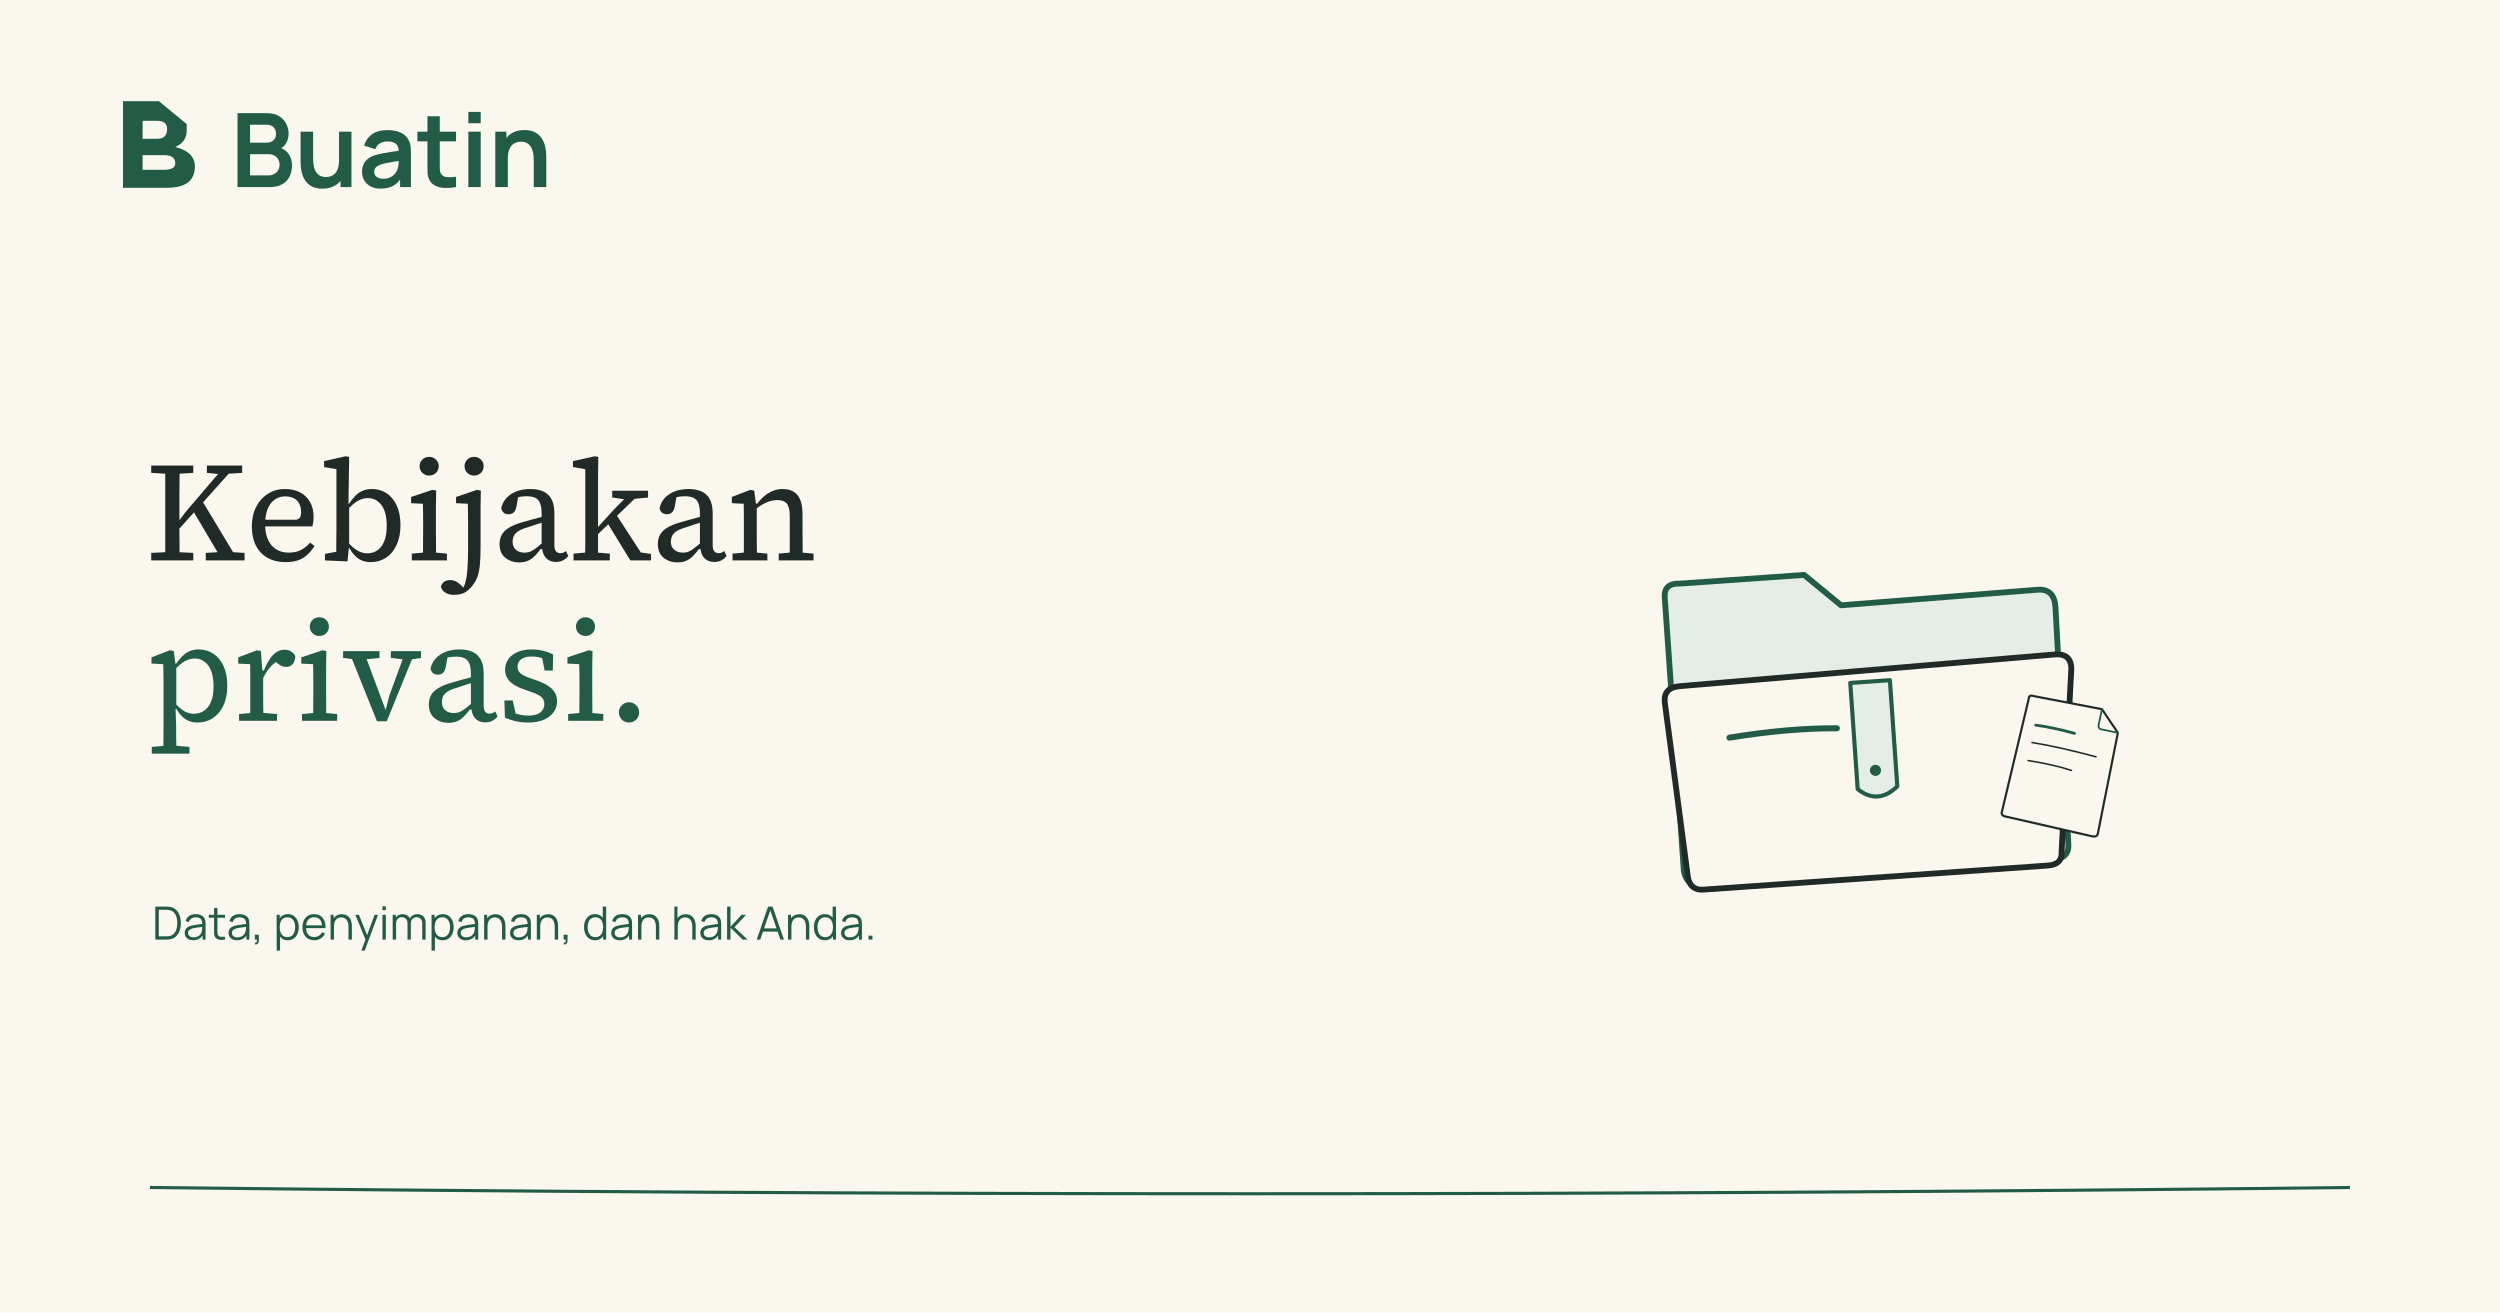
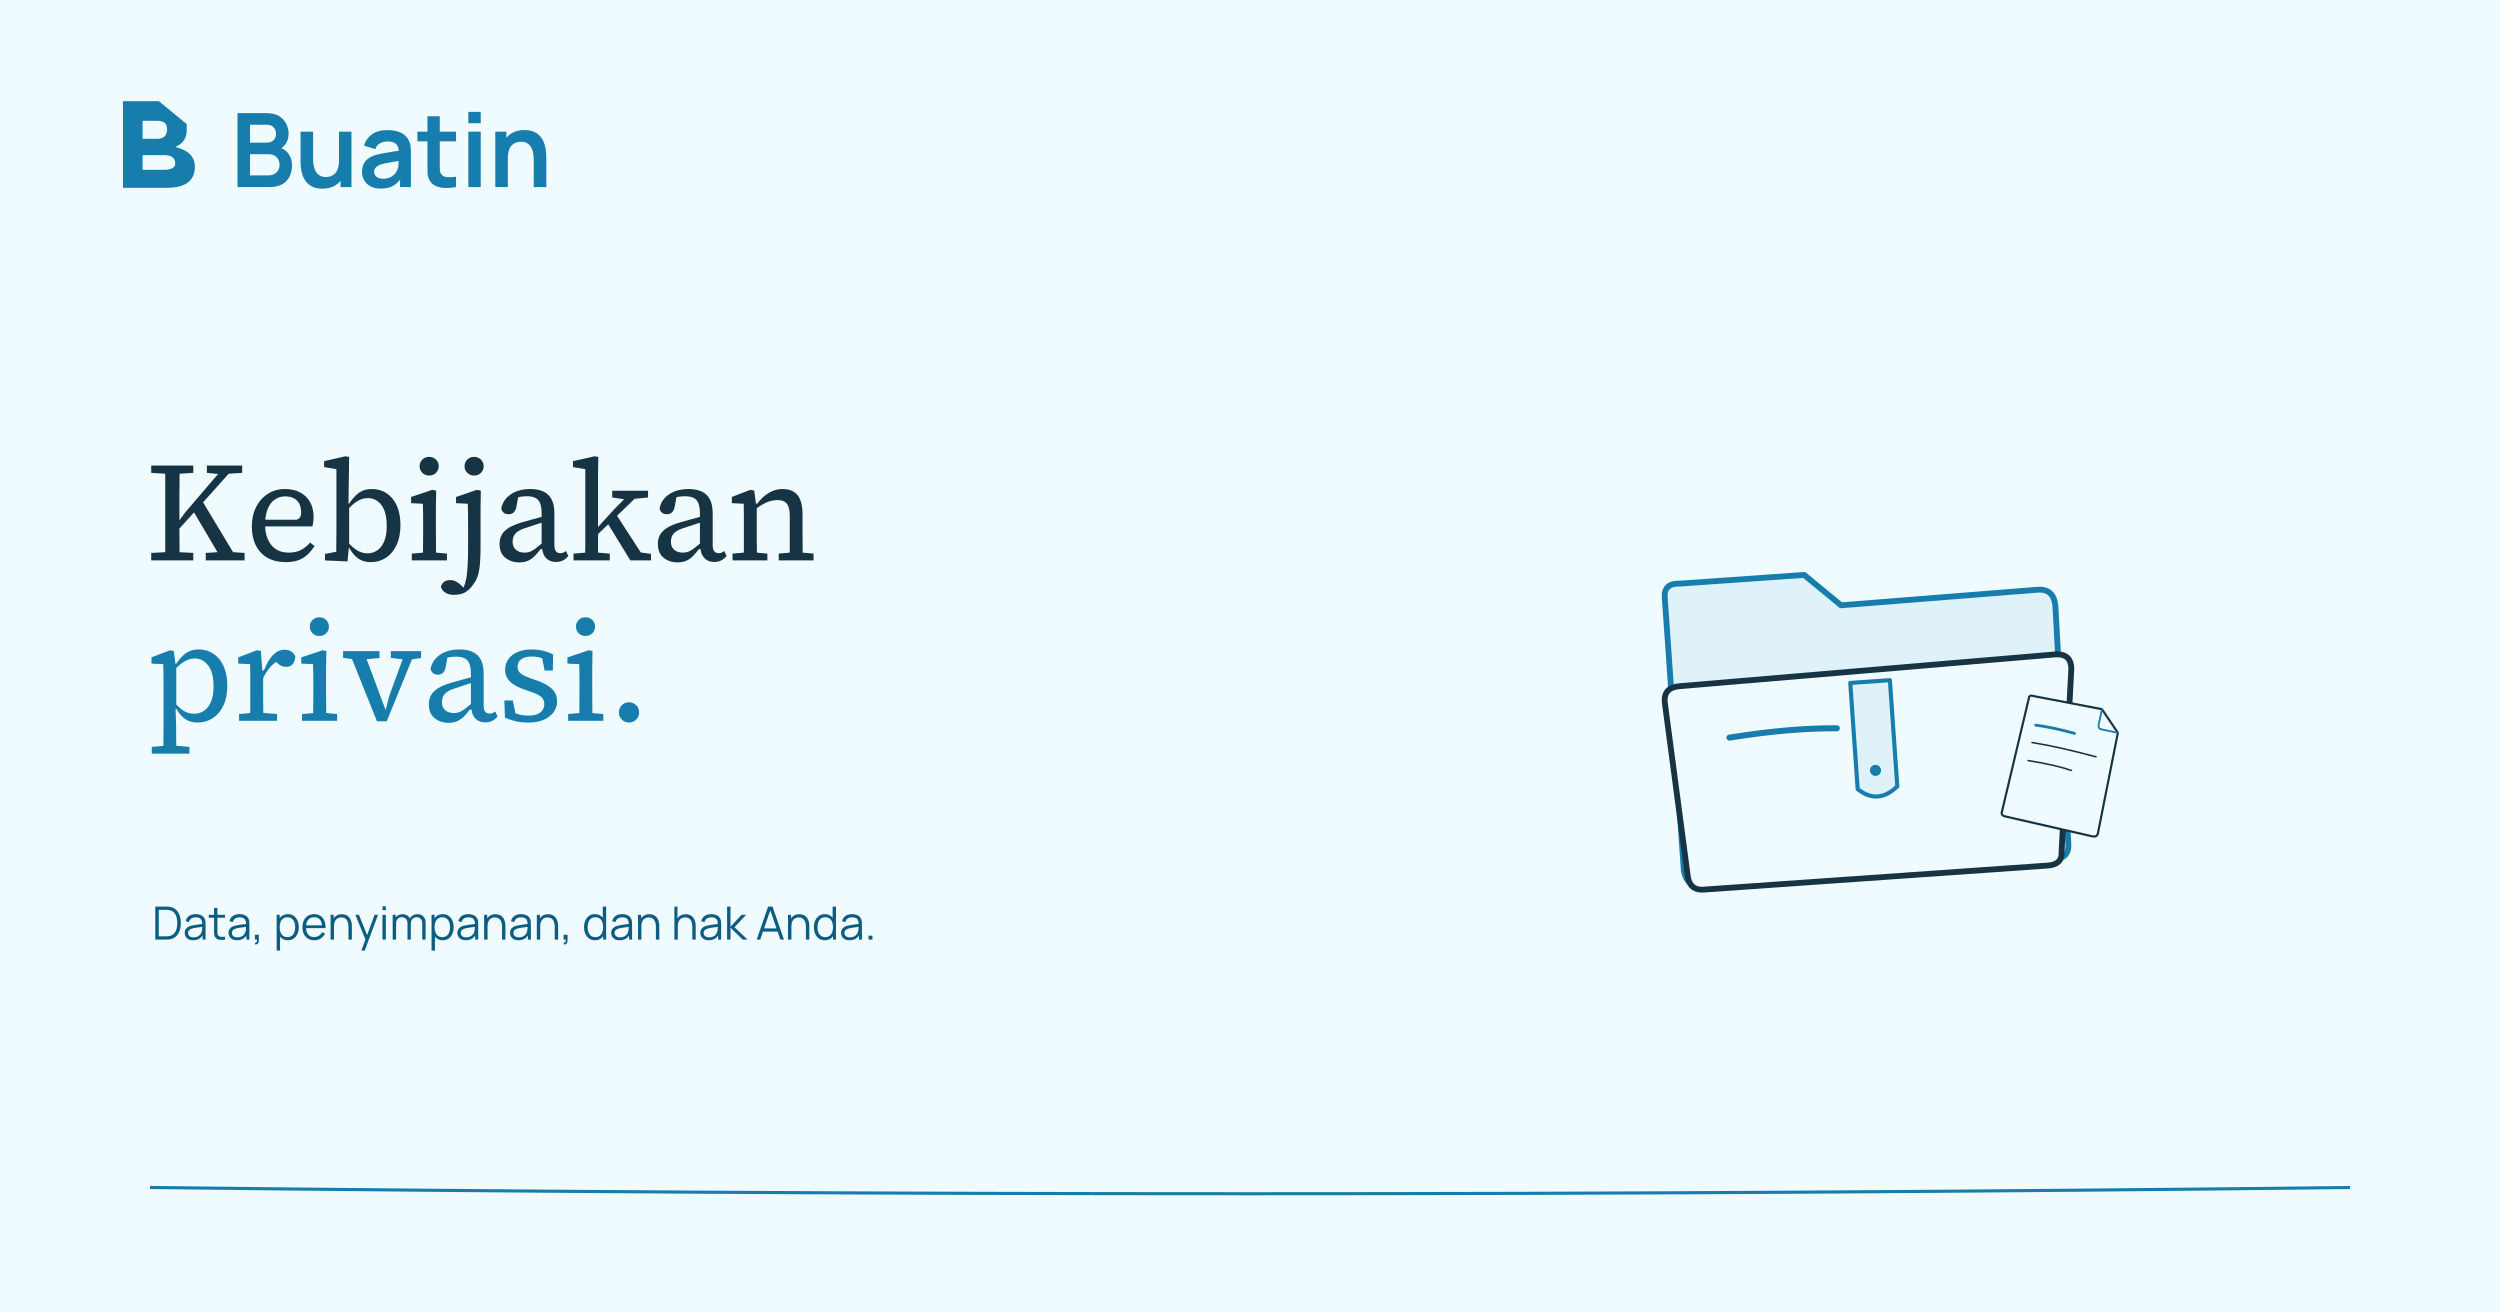
<svg xmlns="http://www.w3.org/2000/svg" width="1200" height="630" viewBox="0 0 1200 630" role="img" aria-labelledby="title">
-   <path fill="#faf7ef" d="M0 0H1200V630H0Z" />
+   <path fill="#f0fbff" d="M0 0H1200V630H0Z" />
  <g transform="translate(40 31) scale(0.56) rotate(0)">
    <g transform="translate(20 23) scale(1.4) rotate(0)">
-       <path d="M10 6H32L49 20V24Q49 31 42 34Q54 37 54 46Q54 59 37 59H10ZM22 18V29H31Q37 29 37 23Q37 18 31 18ZM22 39V48H35Q42 48 42 44Q42 39 35 39Z" fill="#235c46" fill-rule="evenodd" />
+       <path d="M10 6H32L49 20V24Q49 31 42 34Q54 37 54 46Q54 59 37 59H10ZM22 18V29H31Q37 29 37 23Q37 18 31 18ZM22 39V48H35Q42 48 42 44Q42 39 35 39Z" fill="#167dad" fill-rule="evenodd" />
    </g>
-     <g fill="#235c46">
+     <g fill="#167dad">
      <g transform="translate(126 105) scale(0.044 -0.044)">
        <path d="M140 0L140 1440L711 1440Q857 1440 950.5 1381.5Q1044 1323 1089.5 1232Q1135 1141 1135 1044Q1135 925 1079 842Q1043 790 992 759Q1079 723 1132 651Q1202 553 1202 428Q1202 300 1153 204Q1104 108 1007.5 54Q911 0 769 0ZM384 227L739 227Q802 227 852 252.5Q902 278 930.5 324.5Q959 371 959 435Q959 493 934 539Q909 585 861 612.5Q813 640 746 640L384 640ZM384 865L708 865Q760 865 801 885Q842 905 866 944Q890 983 890 1040Q890 1115 842 1165Q794 1215 708 1215L384 1215Z" />
      </g>
      <g transform="translate(180.928 105) scale(0.044 -0.044)">
        <path d="M545 -31Q425 -31 347 9Q269 49 223 111Q177 173 155 243Q133 313 126.5 375.5Q120 438 120 477L120 1080L364 1080L364 560Q364 510 371 447.5Q378 385 403.5 327.5Q429 270 479.5 233Q530 196 616 196Q662 196 707 211Q752 226 788.5 262.5Q825 299 847 363Q869 427 869 525L869 1080L1111 1080L1111 0L898 0L898 120Q857 71 801 36Q697 -31 545 -31Z" />
      </g>
      <g transform="translate(235.372 105) scale(0.044 -0.044)">
        <path d="M442 -30Q325 -30 244 14.5Q163 59 121.5 133Q80 207 80 296Q80 374 106 436.5Q132 499 186 544.5Q240 590 326 619Q391 640 478.5 657Q566 674 669 689Q730 697 796 707Q789 792 747 836Q696 889 575 889Q502 889 434 855Q366 821 339 738L119 807Q159 944 271.5 1027Q384 1110 575 1110Q719 1110 828.5 1063Q938 1016 991 909Q1020 852 1026 792.5Q1032 733 1032 663L1032 0L821 0L821 145Q760 66 686 25Q588 -30 442 -30ZM490 162Q572 162 630 191Q688 220 722.5 262Q757 304 769 341Q788 387 791 447Q792 482 793 509Q730 499 680 491Q602 478 546 466.5Q490 455 447 441Q405 426 376 406Q347 386 331.5 360Q316 334 316 299Q316 259 336 228.5Q356 198 394.5 180Q433 162 490 162Z" />
      </g>
      <g transform="translate(285.46 105) scale(0.044 -0.044)">
        <path d="M773 0Q666 -20 563.5 -17.5Q461 -15 380 20.5Q299 56 257 133Q220 203 218 276Q216 349 216 441L216 891L20 891L20 1080L216 1080L216 1380L456 1380L456 1080L773 1080L773 891L456 891L456 455Q456 390 457.5 341Q459 292 478 261Q514 201 593 194Q672 187 773 202Z" />
      </g>
      <g transform="translate(322.964 105) scale(0.044 -0.044)">
        <path d="M160 1244L160 1465L401 1465L401 1244ZM160 0L160 1080L401 1080L401 0Z" />
      </g>
      <g transform="translate(347.048 105) scale(0.044 -0.044)">
        <path d="M887 0L887 520Q887 571 880 633Q873 695 847.5 752.5Q822 810 771.5 847Q721 884 635 884Q589 884 544 869Q499 854 462.5 817.5Q426 781 404 717.5Q382 654 382 555L382 0L138 0L138 1080L353 1080L353 960Q394 1009 450 1045Q554 1111 706 1111Q826 1111 904 1071Q982 1031 1028 969Q1074 907 1096 837Q1118 767 1124.5 704.5Q1131 642 1131 603L1131 0Z" />
      </g>
    </g>
  </g>
-   <g fill="#202b27">
+   <g fill="#173444">
    <g transform="translate(70 269) scale(0.068 -0.068)">
      <path d="M38 0L38 53L137 58Q137 81 137 104L137 567Q137 590 137 612L38 618L38 670L335 670L335 618L238 612Q238 590 238 568Q237 516 237 464L237 284L283 345L510 610L431 618L431 670L680 670L680 618L585 612L404 410L616 58L697 53L697 0L423 0L423 53L506 58L340 339L237 225L237 201Q237 154 238 103Q238 81 238 58L335 53L335 0Z" />
    </g>
    <g transform="translate(117.68 269) scale(0.068 -0.068)">
      <path d="M286 -12Q211 -12 157.5 18.5Q104 49 75.5 105.5Q47 162 47 239Q47 317 77 376.5Q107 436 160 470Q213 504 281 504Q342 504 387 480.5Q432 457 457.5 413Q483 369 483 308Q483 289 480.5 270.5Q478 252 475 240L141 240Q143 185 162 145Q182 101 219.5 78Q257 55 307 55Q360 55 395.5 74.5Q431 94 459 126L490 101Q468 68 441 42Q414 16 377 2Q340 -12 286 -12ZM142 287L362 287Q383 294 389 307Q395 320 395 337Q395 376 381.5 401.5Q368 427 342.5 439.5Q317 452 281 452Q243 452 211 431Q179 410 160 366Q146 333 142 287Z" />
    </g>
    <g transform="translate(153.324 269) scale(0.068 -0.068)">
      <path d="M39 0L39 46L119 61L119 113Q119 139 119.5 165.5Q120 192 120 215L120 644L33 659L33 701L183 735L210 731L208 604L205 400L209 400Q230 432 253 455.5Q276 479 304.5 491.5Q333 504 371 504Q428 504 473.5 474.5Q519 445 545.5 388Q572 331 572 249Q572 168 544.5 109Q517 50 470 19Q423 -12 363 -12Q327 -12 299.5 -0.5Q272 11 250 34Q228 57 208 91L208 91L198 -7ZM210 118Q234 92 257 77Q295 50 339 50Q377 50 408 70.5Q439 91 457 134Q475 177 475 243Q475 342 437.5 391Q400 440 342 440Q315 440 289 429Q263 418 236 395Q224 384 210 371Z" />
    </g>
    <g transform="translate(194.816 269) scale(0.068 -0.068)">
      <path d="M42 0L42 48L121 55Q121 61 121 67Q121 104 121.5 143Q122 182 122 215L122 267Q122 305 121.5 336Q121 367 120 400L37 404L37 448L186 498L214 493L212 371L212 215Q212 182 212.5 143Q213 104 213 67Q213 61 213 55L290 48L290 0ZM164 599Q136 599 116.5 618Q97 637 97 665Q97 693 116.5 712Q136 731 164 731Q193 731 212.5 712Q232 693 232 665Q232 637 212.5 618Q193 599 164 599Z" />
    </g>
    <g transform="translate(216.588 269) scale(0.068 -0.068)">
      <path d="M20 -243Q-11 -243 -30.5 -233.5Q-50 -224 -60.5 -210.5Q-71 -197 -73 -186Q-67 -165 -51.5 -152Q-36 -139 -8 -139Q17 -139 35.5 -149.5Q54 -160 70 -176L86 -192Q89 -187 91 -181Q97 -169 102 -145Q108 -125 111.5 -92.5Q115 -60 117 -13Q119 34 119 99L119 267Q119 305 118.5 336Q118 367 117 400L34 404L34 448L181 498L209 493L207 371L207 98Q207 28 203 -22Q199 -72 188 -107Q177 -142 156 -169Q133 -203 102 -223Q71 -243 20 -243ZM161 599Q133 599 113.5 618Q94 637 94 665Q94 693 113.5 712Q133 731 161 731Q190 731 209.5 712Q229 693 229 665Q229 637 209.5 618Q190 599 161 599Z" />
    </g>
    <g transform="translate(236.592 269) scale(0.068 -0.068)">
      <path d="M185 -14Q128 -14 87.5 19Q47 52 47 116Q47 153 62.5 181Q78 209 113.5 231Q149 253 210 270Q239 279 267.5 286.5Q296 294 325 302Q334 305 344 307L344 331Q344 377 333 404Q322 431 298.5 442Q275 453 239 453Q214 453 191 449Q185 448 178 446L167 384Q162 354 148 340Q134 326 111 326Q87 326 74.5 338.5Q62 351 59 368Q72 430 127 467Q182 504 265 504Q317 504 355 487Q393 470 413.5 432.5Q434 395 434 331L434 109Q434 78 445 64.5Q456 51 476 51Q489 51 498.5 55.5Q508 60 516 66L532 31Q517 12 495.5 0.5Q474 -11 444 -11Q401 -11 375 17Q353 40 348 80L337 80Q317 54 296.5 32.5Q276 11 249.5 -1.5Q223 -14 185 -14ZM344 266Q327 260 309 255Q273 243 237 231Q196 219 175 203.5Q154 188 146.5 170.5Q139 153 139 133Q139 96 162 75.5Q185 55 223 55Q248 55 268 64Q288 73 311 92Q326 103 344 119Z" />
    </g>
    <g transform="translate(272.78 269) scale(0.068 -0.068)">
      <path d="M37 0L37 48L119 55Q119 81 120 108Q120 135 120 162L120 644L33 659L33 701L185 735L212 731L210 604L210 236L325 362L394 432L310 444L310 492L563 492L563 444L468 435L344 315L512 56L584 46L584 0L438 0L282 255L210 186L210 108Q210 81 210 55L293 48L293 0Z" />
    </g>
    <g transform="translate(312.572 269) scale(0.068 -0.068)">
      <path d="M185 -14Q128 -14 87.5 19Q47 52 47 116Q47 153 62.5 181Q78 209 113.5 231Q149 253 210 270Q239 279 267.5 286.5Q296 294 325 302Q334 305 344 307L344 331Q344 377 333 404Q322 431 298.5 442Q275 453 239 453Q214 453 191 449Q185 448 178 446L167 384Q162 354 148 340Q134 326 111 326Q87 326 74.5 338.5Q62 351 59 368Q72 430 127 467Q182 504 265 504Q317 504 355 487Q393 470 413.5 432.5Q434 395 434 331L434 109Q434 78 445 64.5Q456 51 476 51Q489 51 498.5 55.5Q508 60 516 66L532 31Q517 12 495.5 0.5Q474 -11 444 -11Q401 -11 375 17Q353 40 348 80L337 80Q317 54 296.5 32.5Q276 11 249.5 -1.5Q223 -14 185 -14ZM344 266Q327 260 309 255Q273 243 237 231Q196 219 175 203.5Q154 188 146.5 170.5Q139 153 139 133Q139 96 162 75.5Q185 55 223 55Q248 55 268 64Q288 73 311 92Q326 103 344 119Z" />
    </g>
    <g transform="translate(348.76 269) scale(0.068 -0.068)">
      <path d="M42 0L42 48L121 55Q121 61 122 67Q122 104 122 143L122 315Q122 337 121.5 357.5Q121 378 121 400L37 404L37 448L167 498L195 493L207 401L217 401Q238 430 265 453Q292 476 325 490Q358 504 394 504Q466 504 501 460.5Q536 417 536 328L536 215Q536 181 536.5 142.5Q537 104 537 67Q537 61 537 55L614 48L614 0L368 0L368 48L445 55Q445 61 446 67Q446 104 446 143L446 312Q446 375 425.5 400.5Q405 426 359 426Q333 426 307 418.5Q281 411 255 396Q234 384 213 368L213 143Q213 104 214 67Q214 61 214 55L288 48L288 0Z" />
    </g>
  </g>
-   <g fill="#235c46">
+   <g fill="#167dad">
    <g transform="translate(70 346) scale(0.068 -0.068)">
      <path d="M42 -232L42 -184L124 -177Q124 -172 124 -166Q124 -134 124.5 -101.5Q125 -69 125 -36L125 267Q125 293 124.5 315Q124 337 124 357.5Q124 378 123 400L40 404L40 448L170 498L197 493L209 403L214 403Q235 434 257.5 456.5Q280 479 308.5 491.5Q337 504 374 504Q431 504 476.5 474Q522 444 548.5 387Q575 330 575 248Q575 166 547.5 108Q520 50 473 19Q426 -12 366 -12Q331 -12 304 -1Q277 10 255 32Q233 54 214 86L213 86L210 84L214 -44L214 -106Q214 -138 215 -169Q215 -173 215 -176L308 -184L308 -232ZM215 115Q237 92 258 77Q295 50 340 50Q379 50 410 70.5Q441 91 459.5 133.5Q478 176 478 242Q478 341 440.5 390.5Q403 440 346 440Q318 440 292 429Q266 418 239 395Q227 385 215 373Z" />
    </g>
    <g transform="translate(111.696 346) scale(0.068 -0.068)">
      <path d="M45 0L45 48L123 55Q123 61 124 67Q124 104 124 143L124 315Q124 337 123.5 357.5Q123 378 123 400L39 404L39 448L171 498L199 493L209 357L215 356L215 355L220 355Q238 400 259.5 433Q281 466 307.5 484Q334 502 366 502Q396 502 415.5 487.5Q435 473 442 456Q441 425 425.5 403Q410 381 377 381Q356 381 340.5 389.5Q325 398 312 410L306 416Q279 397 259 372Q233 340 215 302L215 143Q215 104 216 67Q216 61 216 56L313 48L313 0Z" />
    </g>
    <g transform="translate(142.104 346) scale(0.068 -0.068)">
      <path d="M42 0L42 48L121 55Q121 61 121 67Q121 104 121.5 143Q122 182 122 215L122 267Q122 305 121.5 336Q121 367 120 400L37 404L37 448L186 498L214 493L212 371L212 215Q212 182 212.5 143Q213 104 213 67Q213 61 213 55L290 48L290 0ZM164 599Q136 599 116.5 618Q97 637 97 665Q97 693 116.5 712Q136 731 164 731Q193 731 212.5 712Q232 693 232 665Q232 637 212.5 618Q193 599 164 599Z" />
    </g>
    <g transform="translate(163.876 346) scale(0.068 -0.068)">
      <path d="M251 -3L75 436L12 444L12 492L269 492L269 444L178 435L312 76L339 180L432 434L349 444L349 492L562 492L562 444L498 434L320 -3Z" />
    </g>
    <g transform="translate(202.648 346) scale(0.068 -0.068)">
      <path d="M185 -14Q128 -14 87.5 19Q47 52 47 116Q47 153 62.5 181Q78 209 113.5 231Q149 253 210 270Q239 279 267.5 286.5Q296 294 325 302Q334 305 344 307L344 331Q344 377 333 404Q322 431 298.5 442Q275 453 239 453Q214 453 191 449Q185 448 178 446L167 384Q162 354 148 340Q134 326 111 326Q87 326 74.5 338.5Q62 351 59 368Q72 430 127 467Q182 504 265 504Q317 504 355 487Q393 470 413.5 432.5Q434 395 434 331L434 109Q434 78 445 64.5Q456 51 476 51Q489 51 498.5 55.5Q508 60 516 66L532 31Q517 12 495.5 0.5Q474 -11 444 -11Q401 -11 375 17Q353 40 348 80L337 80Q317 54 296.5 32.5Q276 11 249.5 -1.5Q223 -14 185 -14ZM344 266Q327 260 309 255Q273 243 237 231Q196 219 175 203.5Q154 188 146.5 170.5Q139 153 139 133Q139 96 162 75.5Q185 55 223 55Q248 55 268 64Q288 73 311 92Q326 103 344 119Z" />
    </g>
    <g transform="translate(238.836 346) scale(0.068 -0.068)">
      <path d="M217 -12Q167 -12 126 -2.5Q85 7 52 23L48 144L107 144L127 52Q135 49 144 47Q178 37 218 37Q258 37 282.5 48Q307 59 318.5 77.5Q330 96 330 118Q330 151 307 170Q284 189 234 205L201 217Q154 232 121 251.5Q88 271 70.5 298Q53 325 53 362Q53 402 75.5 434.5Q98 467 140.5 485.5Q183 504 241 504Q285 504 324 494Q363 484 392 468L390 355L332 355L315 442Q307 444 300 447Q272 454 241 454Q190 454 165.5 434Q141 414 141 383Q141 352 162.5 334.5Q184 317 236 299L262 290Q315 273 350.5 251Q386 229 403 201.5Q420 174 420 137Q420 95 396 61.5Q372 28 327 8Q282 -12 217 -12Z" />
    </g>
    <g transform="translate(269.856 346) scale(0.068 -0.068)">
      <path d="M42 0L42 48L121 55Q121 61 121 67Q121 104 121.5 143Q122 182 122 215L122 267Q122 305 121.5 336Q121 367 120 400L37 404L37 448L186 498L214 493L212 371L212 215Q212 182 212.5 143Q213 104 213 67Q213 61 213 55L290 48L290 0ZM164 599Q136 599 116.5 618Q97 637 97 665Q97 693 116.5 712Q136 731 164 731Q193 731 212.5 712Q232 693 232 665Q232 637 212.5 618Q193 599 164 599Z" />
    </g>
    <g transform="translate(291.628 346) scale(0.068 -0.068)">
      <path d="M151 -12Q121 -12 100.5 9Q80 30 80 59Q80 89 100.5 110Q121 131 151 131Q181 131 202 110Q223 89 223 59Q223 30 202 9Q181 -12 151 -12Z" />
    </g>
  </g>
-   <g fill="#235c46">
+   <g fill="#0d5c83">
    <g transform="translate(73 451) scale(0.011 -0.011)">
      <path d="M140 0L140 1440L577 1440Q600 1440 655.5 1439Q711 1438 762 1431Q926 1408 1036 1309Q1146 1210 1201 1057Q1256 904 1256 720Q1256 536 1201 383Q1146 230 1036 131Q926 32 762 9Q712 3 655 1.5Q598 0 577 0ZM292 141L577 141Q618 141 665.5 143.5Q713 146 747 153Q873 175 950.5 255Q1028 335 1064 455.5Q1100 576 1100 720Q1100 865 1064 986Q1028 1107 950 1186Q872 1265 747 1287Q713 1294 664.5 1296.5Q616 1299 577 1299L292 1299Z" />
    </g>
    <g transform="translate(87.773 451) scale(0.011 -0.011)">
      <path d="M449 -30Q327 -30 244.5 14Q162 58 121 131Q80 204 80 290Q80 378 115.5 440.5Q151 503 212.5 543Q274 583 355 604Q437 624 536.5 639.5Q636 655 732 667Q794 674 847 681Q845 823 785 894Q720 971 559 971Q448 971 371.5 921Q295 871 264 763L121 805Q158 950 270 1030Q382 1110 561 1110Q709 1110 812.5 1054.5Q916 999 959 894Q979 847 985 789Q991 731 991 671L991 0L860 0L860 178Q809 94 727 43Q611 -30 449 -30ZM466 97Q569 97 646 134Q723 171 770 235.5Q817 300 831 381Q843 433 844 496Q845 529 845 553Q794 546 739 540Q651 530 566.5 517Q482 504 414 486Q368 473 325 449.5Q282 426 254.5 387Q227 348 227 290Q227 243 250.5 199Q274 155 326.5 126Q379 97 466 97Z" />
    </g>
    <g transform="translate(99.994 451) scale(0.011 -0.011)">
      <path d="M728 0Q637 -19 548.5 -15Q460 -11 390.5 23Q321 57 285 129Q256 189 253.5 250.5Q251 312 251 391L251 954L20 954L20 1080L251 1080L251 1380L397 1380L397 1080L728 1080L728 954L397 954L397 397Q397 329 398.5 283.5Q400 238 419 203Q455 136 533.5 123Q612 110 728 129Z" />
    </g>
    <g transform="translate(108.805 451) scale(0.011 -0.011)">
      <path d="M449 -30Q327 -30 244.5 14Q162 58 121 131Q80 204 80 290Q80 378 115.5 440.5Q151 503 212.5 543Q274 583 355 604Q437 624 536.5 639.5Q636 655 732 667Q794 674 847 681Q845 823 785 894Q720 971 559 971Q448 971 371.5 921Q295 871 264 763L121 805Q158 950 270 1030Q382 1110 561 1110Q709 1110 812.5 1054.5Q916 999 959 894Q979 847 985 789Q991 731 991 671L991 0L860 0L860 178Q809 94 727 43Q611 -30 449 -30ZM466 97Q569 97 646 134Q723 171 770 235.5Q817 300 831 381Q843 433 844 496Q845 529 845 553Q794 546 739 540Q651 530 566.5 517Q482 504 414 486Q368 473 325 449.5Q282 426 254.5 387Q227 348 227 290Q227 243 250.5 199Q274 155 326.5 126Q379 97 466 97Z" />
    </g>
    <g transform="translate(121.026 451) scale(0.011 -0.011)">
      <path d="M120 -209L129 -136Q169 -139 187 -120Q205 -101 209 -69Q213 -37 211 0L120 0L120 211L291 211L291 -40Q291 -132 244.5 -178Q198 -224 120 -209Z" />
    </g>
    <g transform="translate(126.867 451) scale(0.011 -0.011)" />
    <g transform="translate(131.267 451) scale(0.011 -0.011)">
      <path d="M625 -30Q476 -30 373 46Q324 81 287 129L287 -480L139 -480L139 1080L271 1080L271 931Q314 993 375 1036Q479 1110 631 1110Q779 1110 885 1035Q991 960 1047.5 831Q1104 702 1104 541Q1104 379 1047 250Q990 121 883 45.5Q776 -30 625 -30ZM610 107Q723 107 798 164Q873 221 910.5 319.5Q948 418 948 541Q948 663 911 761Q874 859 798.5 916Q723 973 607 973Q494 973 419.5 918Q345 863 308 765.5Q271 668 271 541Q271 416 308 317.5Q345 219 420 163Q495 107 610 107Z" />
    </g>
    <g transform="translate(144.291 451) scale(0.011 -0.011)">
      <path d="M597 -30Q439 -30 323.5 40Q208 110 144 237Q80 364 80 535Q80 712 143 841Q206 970 320.5 1040Q435 1110 591 1110Q751 1110 864 1036.5Q977 963 1035 826Q1093 689 1088 499L237 499Q246 324 329 224Q421 111 591 111Q707 111 793.5 164.5Q880 218 930 319L1067 266Q1003 125 878.5 47.5Q754 -30 597 -30ZM934 622Q919 780 848 868Q761 975 595 975Q421 975 329 862Q255 772 240 622Z" />
    </g>
    <g transform="translate(157.15 451) scale(0.011 -0.011)">
      <path d="M920 0L920 551Q920 641 903 716.5Q886 792 848.5 848.5Q811 905 751.5 936Q692 967 607 967Q529 967 469.5 940Q410 913 369.5 862.5Q329 812 308 740Q287 668 287 576L287 0L139 0L139 1080L272 1080L272 930Q324 1005 401 1049Q503 1107 635 1107Q732 1107 804.5 1077Q877 1047 927.5 996Q978 945 1009 879.5Q1040 814 1054 740.5Q1068 667 1068 594L1068 0Z" />
    </g>
    <g transform="translate(170.218 451) scale(0.011 -0.011)">
      <path d="M294 -480L472 3L33 1080L189 1080L544 192L871 1080L1021 1080L441 -480Z" />
    </g>
    <g transform="translate(181.823 451) scale(0.011 -0.011)">
      <path d="M160 1285L160 1450L307 1450L307 1285ZM160 0L160 1080L307 1080L307 0Z" />
    </g>
    <g transform="translate(186.96 451) scale(0.011 -0.011)">
      <path d="M1428 0L1429 709Q1429 834 1359.5 905.5Q1290 977 1183 977Q1122 977 1064 949Q1006 921 968.5 859Q931 797 931 697L931 697L930 0L785 0L786 699Q786 828 717.5 902.5Q649 977 537 977Q425 977 356 900.5Q287 824 287 697L287 0L139 0L139 1080L271 1080L271 966Q315 1024 382 1062Q467 1109 575 1109Q678 1109 758.5 1065Q839 1021 885 937Q888 932 890 927Q939 1012 1024 1061Q1109 1109 1217 1109Q1380 1109 1478 1008.5Q1576 908 1576 737L1575 0Z" />
    </g>
    <g transform="translate(205.616 451) scale(0.011 -0.011)">
      <path d="M625 -30Q476 -30 373 46Q324 81 287 129L287 -480L139 -480L139 1080L271 1080L271 931Q314 993 375 1036Q479 1110 631 1110Q779 1110 885 1035Q991 960 1047.5 831Q1104 702 1104 541Q1104 379 1047 250Q990 121 883 45.5Q776 -30 625 -30ZM610 107Q723 107 798 164Q873 221 910.5 319.5Q948 418 948 541Q948 663 911 761Q874 859 798.5 916Q723 973 607 973Q494 973 419.5 918Q345 863 308 765.5Q271 668 271 541Q271 416 308 317.5Q345 219 420 163Q495 107 610 107Z" />
    </g>
    <g transform="translate(218.64 451) scale(0.011 -0.011)">
      <path d="M449 -30Q327 -30 244.5 14Q162 58 121 131Q80 204 80 290Q80 378 115.5 440.5Q151 503 212.5 543Q274 583 355 604Q437 624 536.5 639.5Q636 655 732 667Q794 674 847 681Q845 823 785 894Q720 971 559 971Q448 971 371.5 921Q295 871 264 763L121 805Q158 950 270 1030Q382 1110 561 1110Q709 1110 812.5 1054.5Q916 999 959 894Q979 847 985 789Q991 731 991 671L991 0L860 0L860 178Q809 94 727 43Q611 -30 449 -30ZM466 97Q569 97 646 134Q723 171 770 235.5Q817 300 831 381Q843 433 844 496Q845 529 845 553Q794 546 739 540Q651 530 566.5 517Q482 504 414 486Q368 473 325 449.5Q282 426 254.5 387Q227 348 227 290Q227 243 250.5 199Q274 155 326.5 126Q379 97 466 97Z" />
    </g>
    <g transform="translate(230.861 451) scale(0.011 -0.011)">
      <path d="M920 0L920 551Q920 641 903 716.5Q886 792 848.5 848.5Q811 905 751.5 936Q692 967 607 967Q529 967 469.5 940Q410 913 369.5 862.5Q329 812 308 740Q287 668 287 576L287 0L139 0L139 1080L272 1080L272 930Q324 1005 401 1049Q503 1107 635 1107Q732 1107 804.5 1077Q877 1047 927.5 996Q978 945 1009 879.5Q1040 814 1054 740.5Q1068 667 1068 594L1068 0Z" />
    </g>
    <g transform="translate(243.929 451) scale(0.011 -0.011)">
      <path d="M449 -30Q327 -30 244.5 14Q162 58 121 131Q80 204 80 290Q80 378 115.5 440.5Q151 503 212.5 543Q274 583 355 604Q437 624 536.5 639.5Q636 655 732 667Q794 674 847 681Q845 823 785 894Q720 971 559 971Q448 971 371.5 921Q295 871 264 763L121 805Q158 950 270 1030Q382 1110 561 1110Q709 1110 812.5 1054.5Q916 999 959 894Q979 847 985 789Q991 731 991 671L991 0L860 0L860 178Q809 94 727 43Q611 -30 449 -30ZM466 97Q569 97 646 134Q723 171 770 235.5Q817 300 831 381Q843 433 844 496Q845 529 845 553Q794 546 739 540Q651 530 566.5 517Q482 504 414 486Q368 473 325 449.5Q282 426 254.5 387Q227 348 227 290Q227 243 250.5 199Q274 155 326.5 126Q379 97 466 97Z" />
    </g>
    <g transform="translate(256.15 451) scale(0.011 -0.011)">
      <path d="M920 0L920 551Q920 641 903 716.5Q886 792 848.5 848.5Q811 905 751.5 936Q692 967 607 967Q529 967 469.5 940Q410 913 369.5 862.5Q329 812 308 740Q287 668 287 576L287 0L139 0L139 1080L272 1080L272 930Q324 1005 401 1049Q503 1107 635 1107Q732 1107 804.5 1077Q877 1047 927.5 996Q978 945 1009 879.5Q1040 814 1054 740.5Q1068 667 1068 594L1068 0Z" />
    </g>
    <g transform="translate(269.218 451) scale(0.011 -0.011)">
      <path d="M120 -209L129 -136Q169 -139 187 -120Q205 -101 209 -69Q213 -37 211 0L120 0L120 211L291 211L291 -40Q291 -132 244.5 -178Q198 -224 120 -209Z" />
    </g>
    <g transform="translate(275.059 451) scale(0.011 -0.011)" />
    <g transform="translate(279.459 451) scale(0.011 -0.011)">
      <path d="M559 -30Q408 -30 301 45.5Q194 121 137 250Q80 379 80 541Q80 702 136.5 831Q193 960 299 1035Q405 1110 553 1110Q705 1110 809 1036Q859 1001 897 953L897 1440L1045 1440L1045 0L913 0L913 150Q870 89 811 46Q708 -30 559 -30ZM574 107Q689 107 764 163Q839 219 876 317.5Q913 416 913 541Q913 668 876 765.5Q839 863 764.5 918Q690 973 577 973Q461 973 385 916Q309 859 272.5 761Q236 663 236 541Q236 418 273.5 319.5Q311 221 386 164Q461 107 574 107Z" />
    </g>
    <g transform="translate(292.494 451) scale(0.011 -0.011)">
      <path d="M449 -30Q327 -30 244.5 14Q162 58 121 131Q80 204 80 290Q80 378 115.5 440.5Q151 503 212.5 543Q274 583 355 604Q437 624 536.5 639.5Q636 655 732 667Q794 674 847 681Q845 823 785 894Q720 971 559 971Q448 971 371.5 921Q295 871 264 763L121 805Q158 950 270 1030Q382 1110 561 1110Q709 1110 812.5 1054.5Q916 999 959 894Q979 847 985 789Q991 731 991 671L991 0L860 0L860 178Q809 94 727 43Q611 -30 449 -30ZM466 97Q569 97 646 134Q723 171 770 235.5Q817 300 831 381Q843 433 844 496Q845 529 845 553Q794 546 739 540Q651 530 566.5 517Q482 504 414 486Q368 473 325 449.5Q282 426 254.5 387Q227 348 227 290Q227 243 250.5 199Q274 155 326.5 126Q379 97 466 97Z" />
    </g>
    <g transform="translate(304.715 451) scale(0.011 -0.011)">
      <path d="M920 0L920 551Q920 641 903 716.5Q886 792 848.5 848.5Q811 905 751.5 936Q692 967 607 967Q529 967 469.5 940Q410 913 369.5 862.5Q329 812 308 740Q287 668 287 576L287 0L139 0L139 1080L272 1080L272 930Q324 1005 401 1049Q503 1107 635 1107Q732 1107 804.5 1077Q877 1047 927.5 996Q978 945 1009 879.5Q1040 814 1054 740.5Q1068 667 1068 594L1068 0Z" />
    </g>
    <g transform="translate(317.783 451) scale(0.011 -0.011)" />
    <g transform="translate(322.183 451) scale(0.011 -0.011)">
      <path d="M920 0L920 551Q920 641 903 716.5Q886 792 848.5 848.5Q811 905 751.5 936Q692 967 607 967Q529 967 469.5 940Q410 913 369.5 862.5Q329 812 308 740Q287 668 287 576L287 0L139 0L139 1440L272 1440L272 930Q324 1005 401 1049Q503 1107 635 1107Q732 1107 804.5 1077Q877 1047 927.5 996Q978 945 1009 879.5Q1040 814 1054 740.5Q1068 667 1068 594L1068 0Z" />
    </g>
    <g transform="translate(335.251 451) scale(0.011 -0.011)">
      <path d="M449 -30Q327 -30 244.5 14Q162 58 121 131Q80 204 80 290Q80 378 115.5 440.5Q151 503 212.5 543Q274 583 355 604Q437 624 536.5 639.5Q636 655 732 667Q794 674 847 681Q845 823 785 894Q720 971 559 971Q448 971 371.5 921Q295 871 264 763L121 805Q158 950 270 1030Q382 1110 561 1110Q709 1110 812.5 1054.5Q916 999 959 894Q979 847 985 789Q991 731 991 671L991 0L860 0L860 178Q809 94 727 43Q611 -30 449 -30ZM466 97Q569 97 646 134Q723 171 770 235.5Q817 300 831 381Q843 433 844 496Q845 529 845 553Q794 546 739 540Q651 530 566.5 517Q482 504 414 486Q368 473 325 449.5Q282 426 254.5 387Q227 348 227 290Q227 243 250.5 199Q274 155 326.5 126Q379 97 466 97Z" />
    </g>
    <g transform="translate(347.472 451) scale(0.011 -0.011)">
      <path d="M139 0L140 1440L288 1440L288 560L770 1080L966 1080L460 540L1032 0L818 0L288 520L288 0Z" />
    </g>
    <g transform="translate(358.384 451) scale(0.011 -0.011)" />
    <g transform="translate(362.784 451) scale(0.011 -0.011)">
      <path d="M40 0L536 1440L731 1440L1227 0L1074 0L953 349L313 349L193 0ZM905 487L632 1274L361 487Z" />
    </g>
    <g transform="translate(376.721 451) scale(0.011 -0.011)">
      <path d="M920 0L920 551Q920 641 903 716.5Q886 792 848.5 848.5Q811 905 751.5 936Q692 967 607 967Q529 967 469.5 940Q410 913 369.5 862.5Q329 812 308 740Q287 668 287 576L287 0L139 0L139 1080L272 1080L272 930Q324 1005 401 1049Q503 1107 635 1107Q732 1107 804.5 1077Q877 1047 927.5 996Q978 945 1009 879.5Q1040 814 1054 740.5Q1068 667 1068 594L1068 0Z" />
    </g>
    <g transform="translate(389.789 451) scale(0.011 -0.011)">
      <path d="M559 -30Q408 -30 301 45.5Q194 121 137 250Q80 379 80 541Q80 702 136.5 831Q193 960 299 1035Q405 1110 553 1110Q705 1110 809 1036Q859 1001 897 953L897 1440L1045 1440L1045 0L913 0L913 150Q870 89 811 46Q708 -30 559 -30ZM574 107Q689 107 764 163Q839 219 876 317.5Q913 416 913 541Q913 668 876 765.5Q839 863 764.5 918Q690 973 577 973Q461 973 385 916Q309 859 272.5 761Q236 663 236 541Q236 418 273.5 319.5Q311 221 386 164Q461 107 574 107Z" />
    </g>
    <g transform="translate(402.824 451) scale(0.011 -0.011)">
      <path d="M449 -30Q327 -30 244.5 14Q162 58 121 131Q80 204 80 290Q80 378 115.5 440.5Q151 503 212.5 543Q274 583 355 604Q437 624 536.5 639.5Q636 655 732 667Q794 674 847 681Q845 823 785 894Q720 971 559 971Q448 971 371.5 921Q295 871 264 763L121 805Q158 950 270 1030Q382 1110 561 1110Q709 1110 812.5 1054.5Q916 999 959 894Q979 847 985 789Q991 731 991 671L991 0L860 0L860 178Q809 94 727 43Q611 -30 449 -30ZM466 97Q569 97 646 134Q723 171 770 235.5Q817 300 831 381Q843 433 844 496Q845 529 845 553Q794 546 739 540Q651 530 566.5 517Q482 504 414 486Q368 473 325 449.5Q282 426 254.5 387Q227 348 227 290Q227 243 250.5 199Q274 155 326.5 126Q379 97 466 97Z" />
    </g>
    <g transform="translate(415.045 451) scale(0.011 -0.011)">
      <path d="M168 0L168 171L339 171L339 0Z" />
    </g>
  </g>
  <svg x="667" y="136" width="488" height="376" viewBox="0 0 640 480">
    <g transform="translate(172 174) scale(1.15) rotate(-4)">
-       <path d="M0 40L0 15Q0 7 9 8L77 8L96 26L204 25Q213 25 213 35L211 165Q211 173 202 173L10 174Q1 174 0 165Z" fill="#e4eee7" stroke="#235c46" stroke-width="3.2" stroke-linecap="round" stroke-linejoin="round" />
-       <path d="M-4 72Q-4 64 5 64L211 61Q221 61 219 72L207 169Q207 176 199 176L10 176Q3 176 2 169Z" fill="#faf7ef" stroke="#202b27" stroke-width="3.2" stroke-linecap="round" stroke-linejoin="round" />
-       <path d="M30 94Q63 91 89 93" fill="none" stroke="#235c46" stroke-width="3.3" stroke-linecap="round" stroke-linejoin="round" />
+       <path d="M0 40L0 15Q0 7 9 8L77 8L96 26L204 25Q213 25 213 35L211 165Q211 173 202 173L10 174Q1 174 0 165Z" fill="#dff2fa" stroke="#167dad" stroke-width="3.2" stroke-linecap="round" stroke-linejoin="round" />
+       <path d="M-4 72Q-4 64 5 64L211 61Q221 61 219 72L207 169Q207 176 199 176L10 176Q3 176 2 169Z" fill="#f0fbff" stroke="#173444" stroke-width="3.2" stroke-linecap="round" stroke-linejoin="round" />
+       <path d="M30 94Q63 91 89 93" fill="none" stroke="#167dad" stroke-width="3.3" stroke-linecap="round" stroke-linejoin="round" />
    </g>
    <g transform="translate(290 245) scale(1) rotate(-4)">
-       <path d="M0 0L25 0L25 67Q12 78 0 67Z" fill="#e4eee7" stroke="#235c46" stroke-width="2.6" stroke-linecap="round" stroke-linejoin="round" />
-       <circle cx="12" cy="56" r="3" fill="#235c46" stroke="#235c46" stroke-width="1" />
+       <path d="M0 0L25 0L25 67Q12 78 0 67Z" fill="#dff2fa" stroke="#167dad" stroke-width="2.6" stroke-linecap="round" stroke-linejoin="round" />
+       <circle cx="12" cy="56" r="3" fill="#167dad" stroke="#167dad" stroke-width="1" />
    </g>
    <g transform="translate(401 251) scale(0.43) rotate(12)">
-       <path d="M5 8Q4 2 12 3L113 1L143 30L145 180Q145 186 138 186L7 184Q0 184 1 177Z" fill="#faf7ef" stroke="#202b27" stroke-width="3.2" stroke-linecap="round" stroke-linejoin="round" />
-       <path d="M113 2L113 24Q113 31 121 30L142 30" fill="none" stroke="#235c46" stroke-width="2.7" stroke-linecap="round" stroke-linejoin="round" />
-       <path d="M23 44Q48 42 81 44" fill="none" stroke="#235c46" stroke-width="4.2" stroke-linecap="round" stroke-linejoin="round" />
-       <path d="M23 70Q62 68 119 71" fill="none" stroke="#202b27" stroke-width="2.3" stroke-linecap="round" stroke-linejoin="round" />
-       <path d="M23 97Q62 95 88 98" fill="none" stroke="#202b27" stroke-width="2.3" stroke-linecap="round" stroke-linejoin="round" />
+       <path d="M5 8Q4 2 12 3L113 1L143 30L145 180Q145 186 138 186L7 184Q0 184 1 177Z" fill="#f0fbff" stroke="#173444" stroke-width="3.2" stroke-linecap="round" stroke-linejoin="round" />
+       <path d="M113 2L113 24Q113 31 121 30L142 30" fill="none" stroke="#167dad" stroke-width="2.7" stroke-linecap="round" stroke-linejoin="round" />
+       <path d="M23 44Q48 42 81 44" fill="none" stroke="#167dad" stroke-width="4.2" stroke-linecap="round" stroke-linejoin="round" />
+       <path d="M23 70Q62 68 119 71" fill="none" stroke="#173444" stroke-width="2.3" stroke-linecap="round" stroke-linejoin="round" />
+       <path d="M23 97Q62 95 88 98" fill="none" stroke="#173444" stroke-width="2.3" stroke-linecap="round" stroke-linejoin="round" />
    </g>
  </svg>
-   <path d="M72 570Q600 576 1128 570" fill="none" stroke="#235c46" stroke-width="1.5" />
+   <path d="M72 570Q600 576 1128 570" fill="none" stroke="#167dad" stroke-width="1.5" />
</svg>
